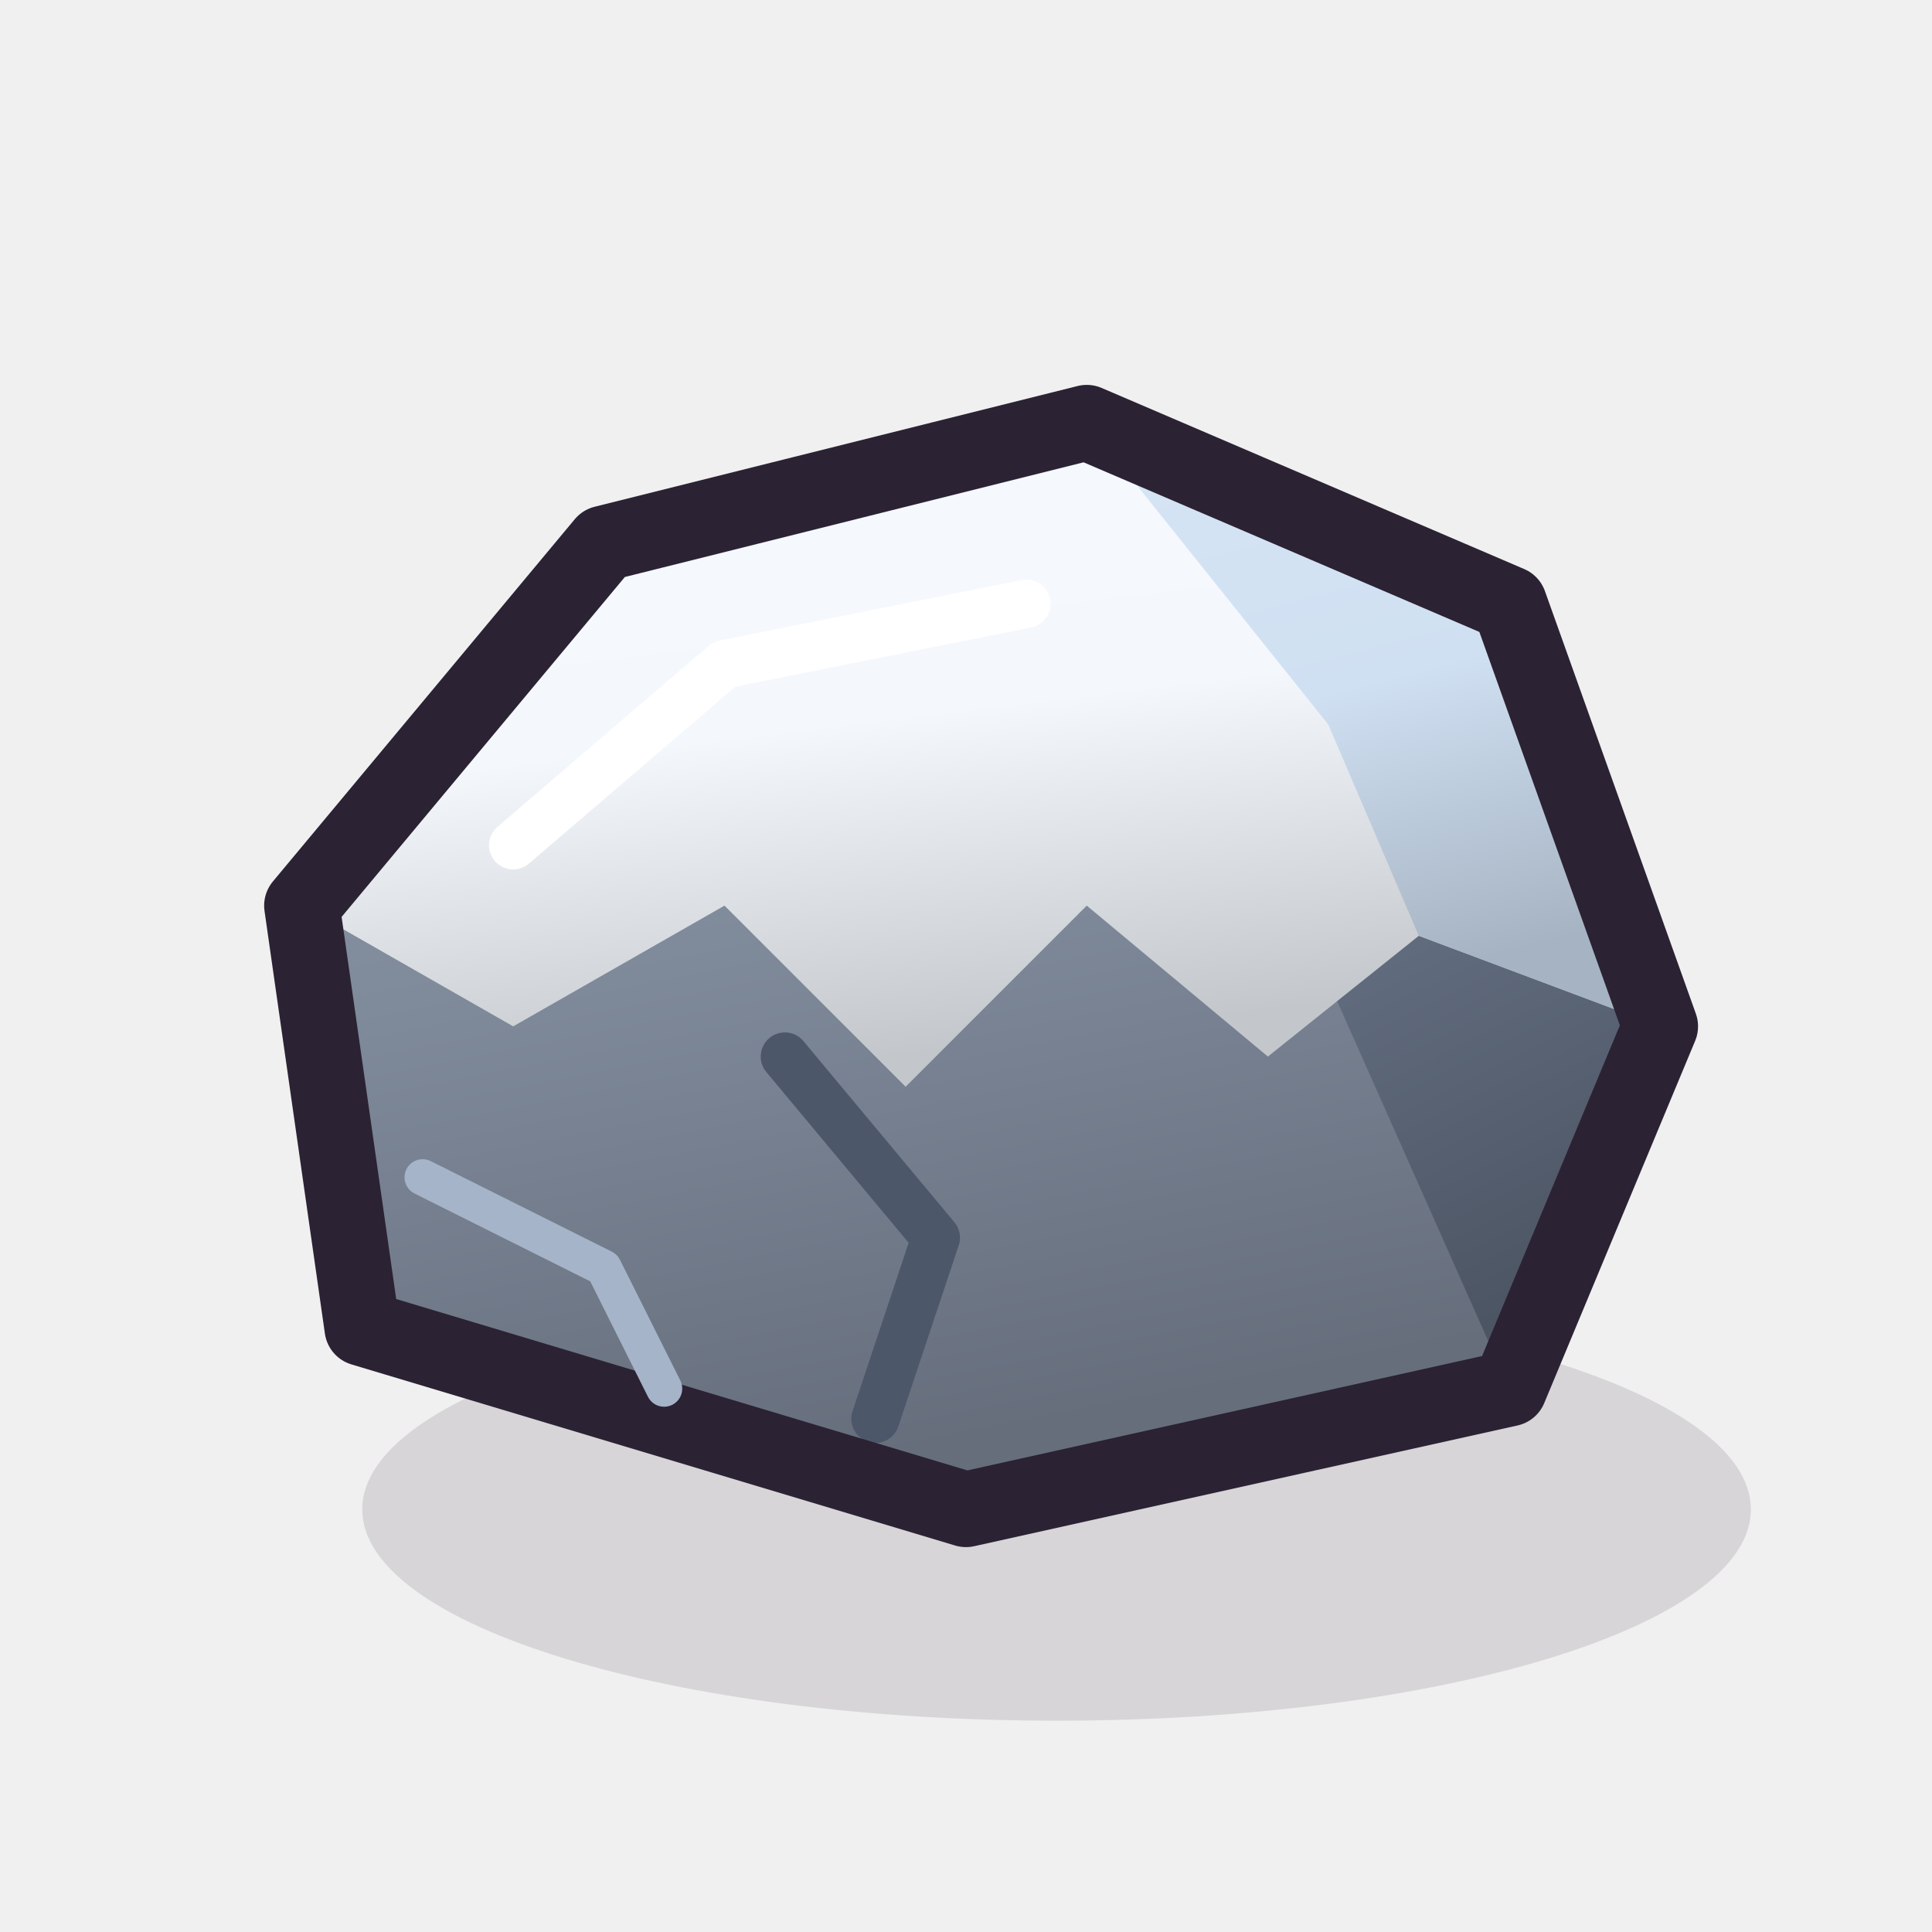
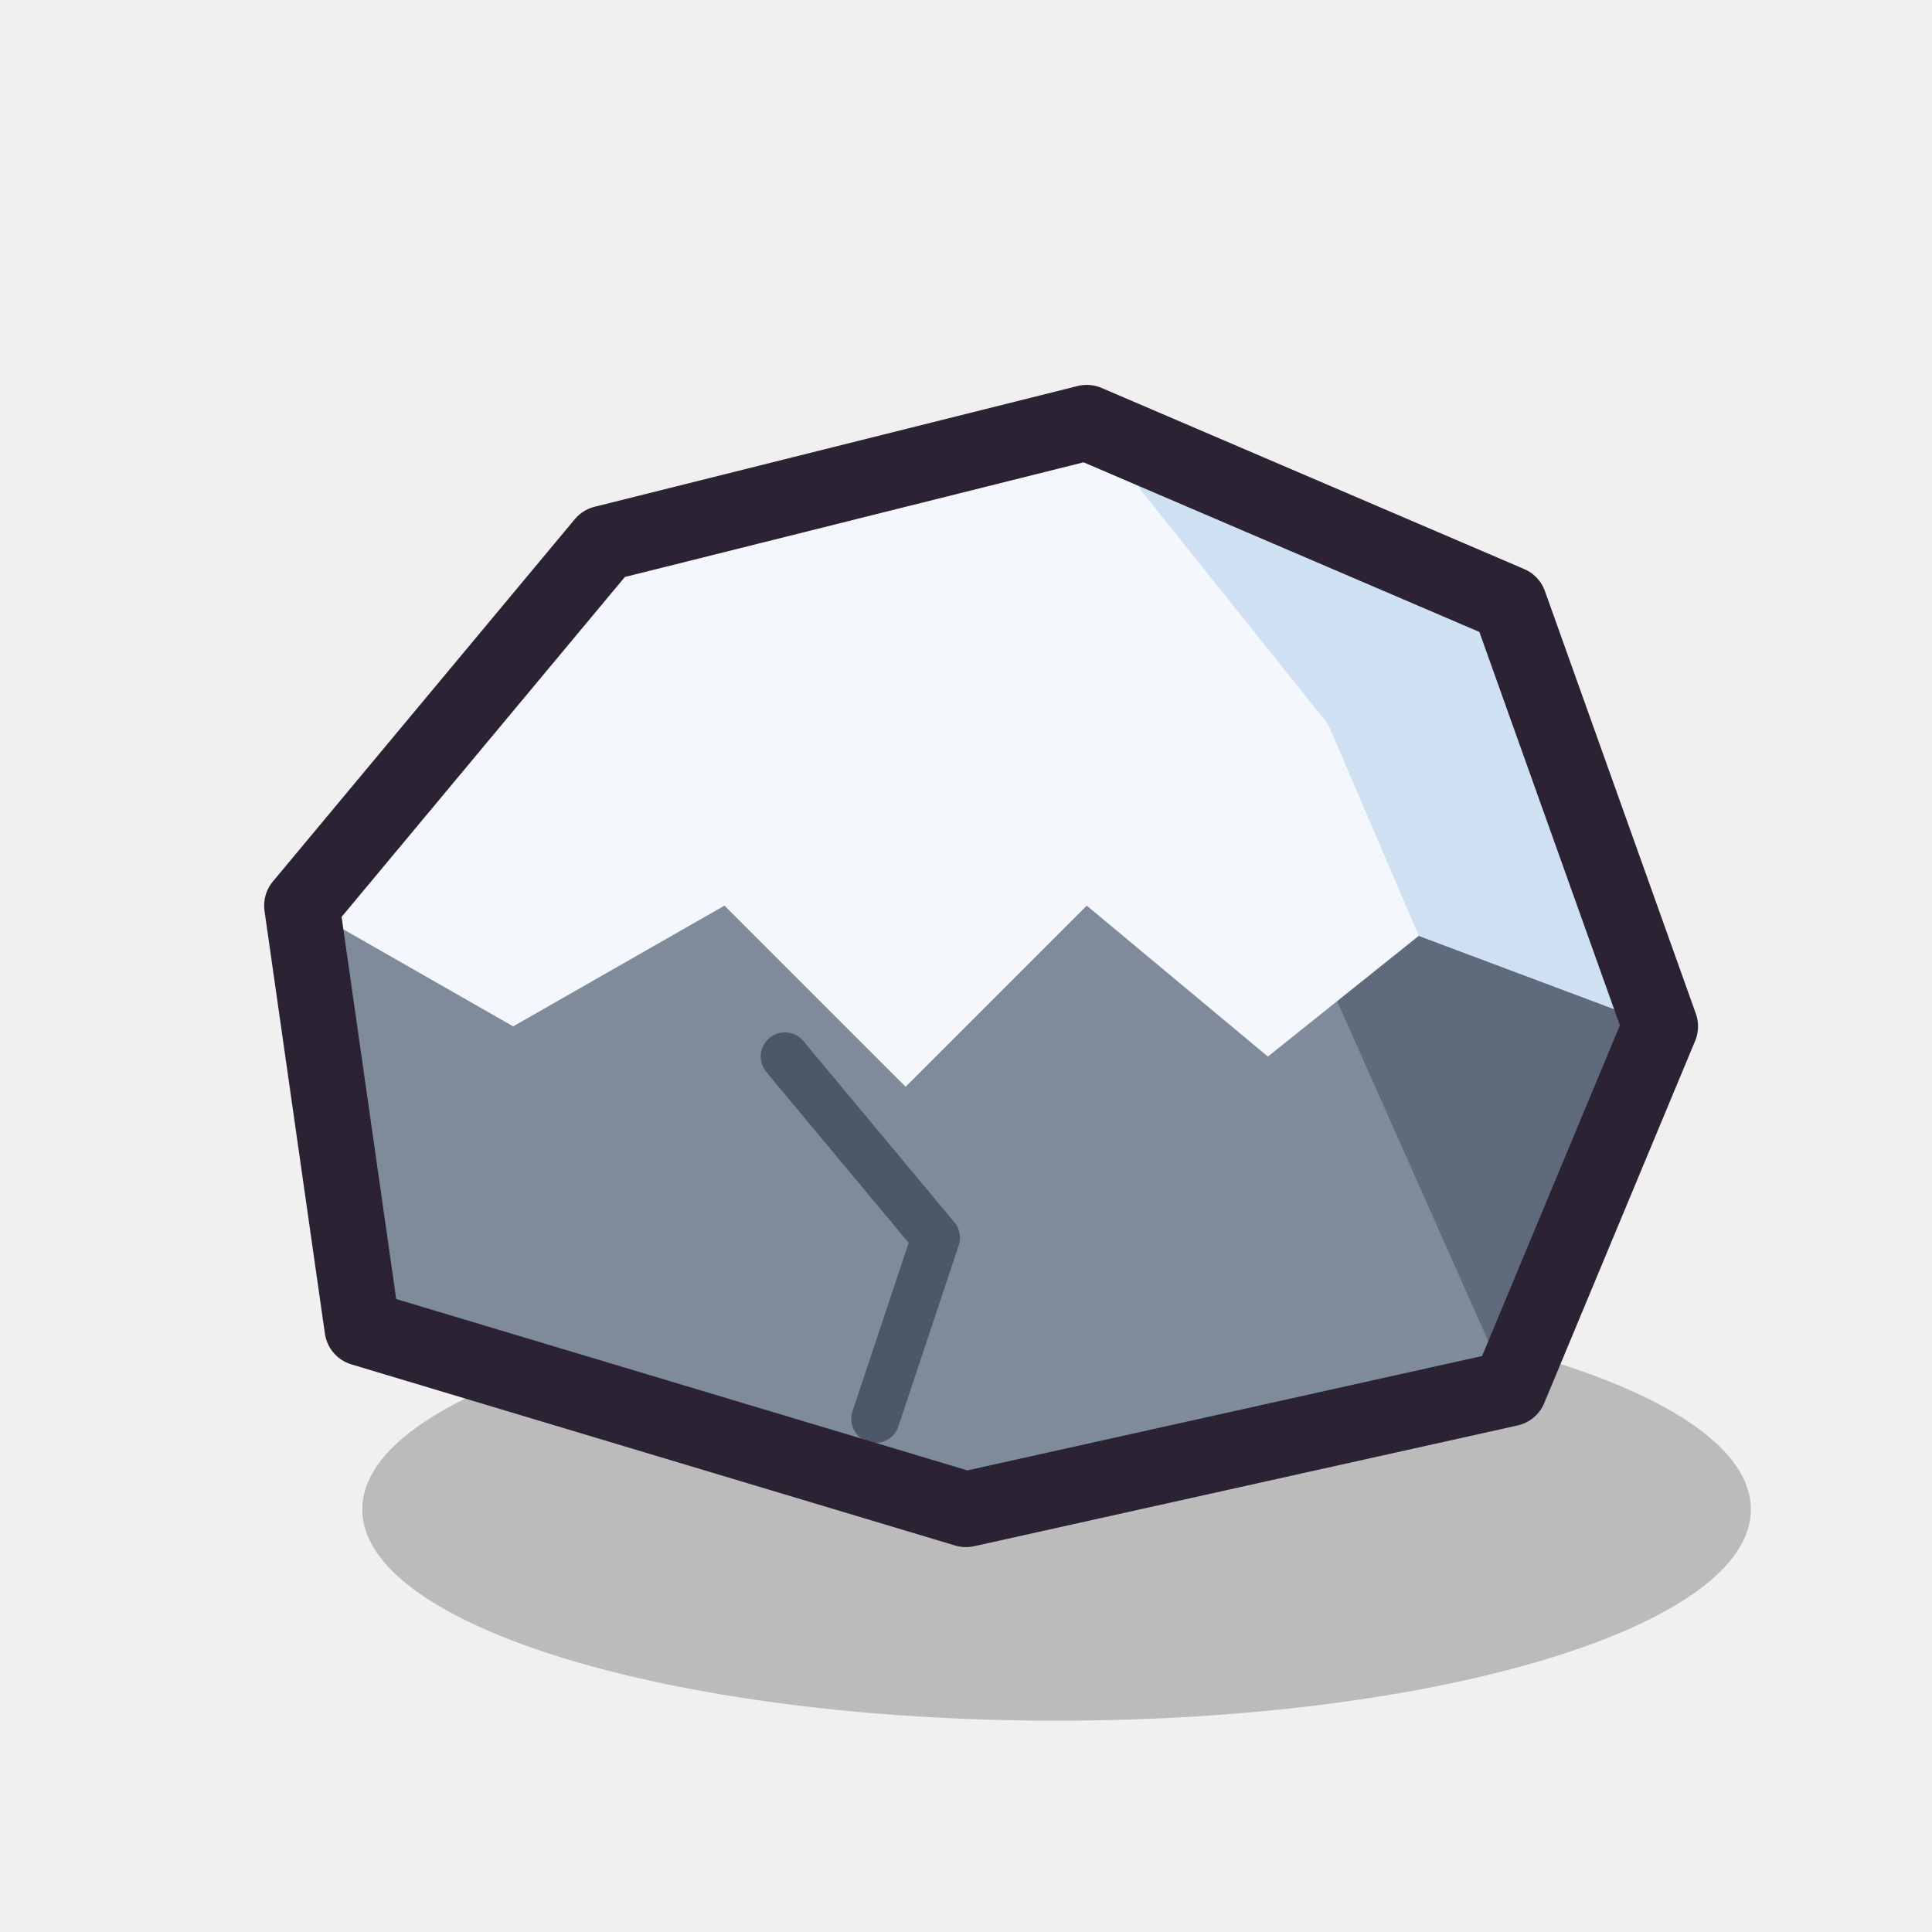
- <svg xmlns="http://www.w3.org/2000/svg" width="64" height="64" viewBox="0 0 64 64" stroke-linecap="round" stroke-linejoin="round">
-   <defs>
-     <linearGradient id="material0" x1="0" y1="0" x2=".25" y2="1">
-       <stop offset="0" stop-color="#7a8392" />
-       <stop offset=".52" stop-color="#5f6a7c" />
-       <stop offset="1" stop-color="#4c5563" />
-     </linearGradient>
-     <linearGradient id="material1" x1="0" y1="0" x2=".25" y2="1">
-       <stop offset="0" stop-color="#959eac" />
-       <stop offset=".52" stop-color="#7f8a9b" />
-       <stop offset="1" stop-color="#666e7c" />
-     </linearGradient>
-     <linearGradient id="material2" x1="0" y1="0" x2=".25" y2="1">
-       <stop offset="0" stop-color="#d7e5f4" />
-       <stop offset=".52" stop-color="#cfe0f2" />
-       <stop offset="1" stop-color="#a6b3c2" />
-     </linearGradient>
-     <linearGradient id="material3" x1="0" y1="0" x2=".25" y2="1">
-       <stop offset="0" stop-color="#f6f9fd" />
-       <stop offset=".52" stop-color="#f4f8fd" />
-       <stop offset="1" stop-color="#c3c6ca" />
-     </linearGradient>
-   </defs>
-   <ellipse cx="35" cy="50" rx="23" ry="7" fill="#2b2233" opacity=".13" />
-   <path d="M12 44 L10 30 L20 18 L36 14 L50 20 L55 34 L50 46 L32 50 Z" fill="url(#material1)" />
-   <polygon points="42,28 50,20 55,34 50,46" fill="url(#material0)" />
+ <svg xmlns="http://www.w3.org/2000/svg" viewBox="0 0 64 64">
+   <ellipse cx="35" cy="50" rx="23" ry="7" fill="#000000" opacity="0.22" />
+   <path d="M12 44 L10 30 L20 18 L36 14 L50 20 L55 34 L50 46 L32 50 Z" fill="#7f8a9b" />
+   <polygon points="42,28 50,20 55,34 50,46" fill="#5f6a7c" />
  <path d="M26 35 L31 41 L29 47" fill="none" stroke="#4d576a" stroke-width="1.6" stroke-linecap="round" stroke-linejoin="round" />
-   <path d="M10 30 L20 18 L36 14 L50 20 L55 34 L47 31 L42 35 L36 30 L30 36 L24 30 L17 34 Z" fill="url(#material3)" />
-   <path d="M36 14 L50 20 L55 34 L47 31 L44 24 Z" fill="url(#material2)" />
+   <path d="M10 30 L20 18 L36 14 L50 20 L55 34 L47 31 L42 35 L36 30 L30 36 L24 30 L17 34 Z" fill="#f4f8fd" />
+   <path d="M36 14 L50 20 L55 34 L47 31 L44 24 Z" fill="#cfe0f2" />
  <path d="M12 44 L10 30 L20 18 L36 14 L50 20 L55 34 L50 46 L32 50 Z" fill="none" stroke="#2b2233" stroke-width="2.5" stroke-linejoin="round" />
-   <path d="M17 28 24 22 34 20" fill="none" stroke="#ffffff" stroke-width="1.6" />
-   <path d="M14 39 20 42 22 46" fill="none" stroke="#a5b4c8" stroke-width="1.2" />
</svg>
